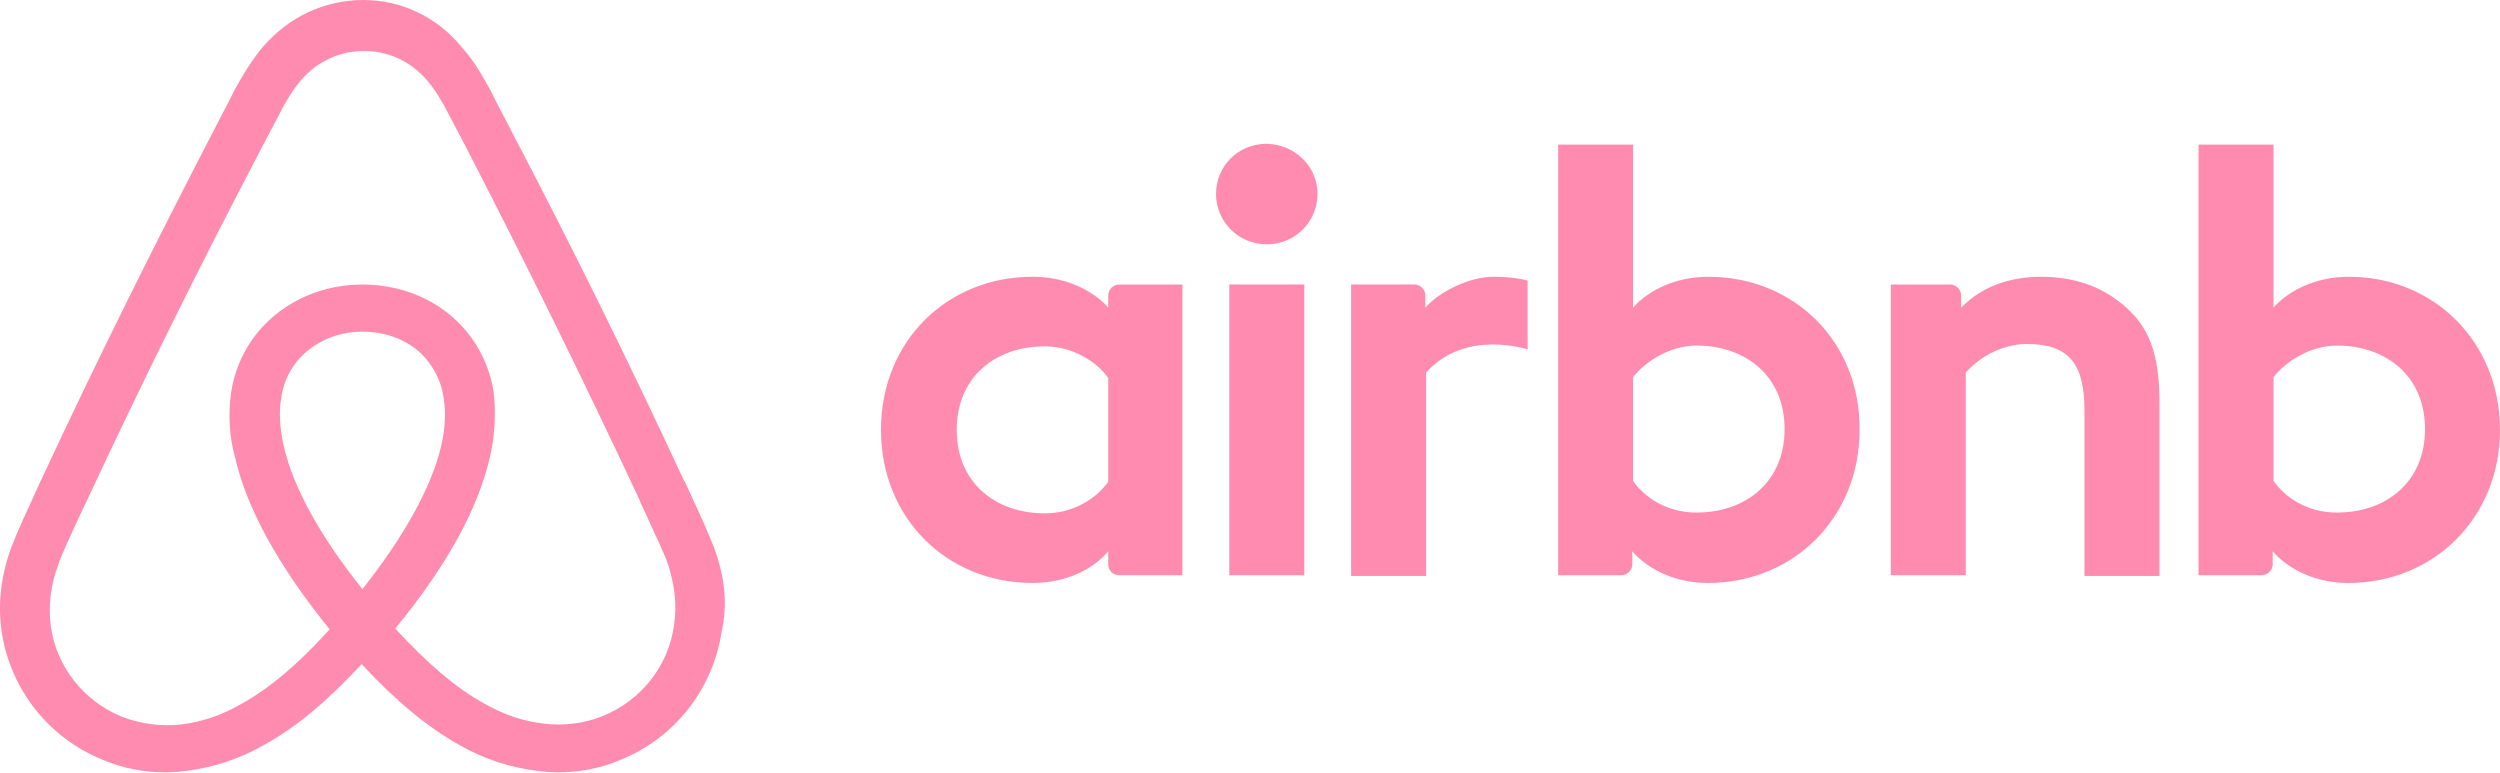
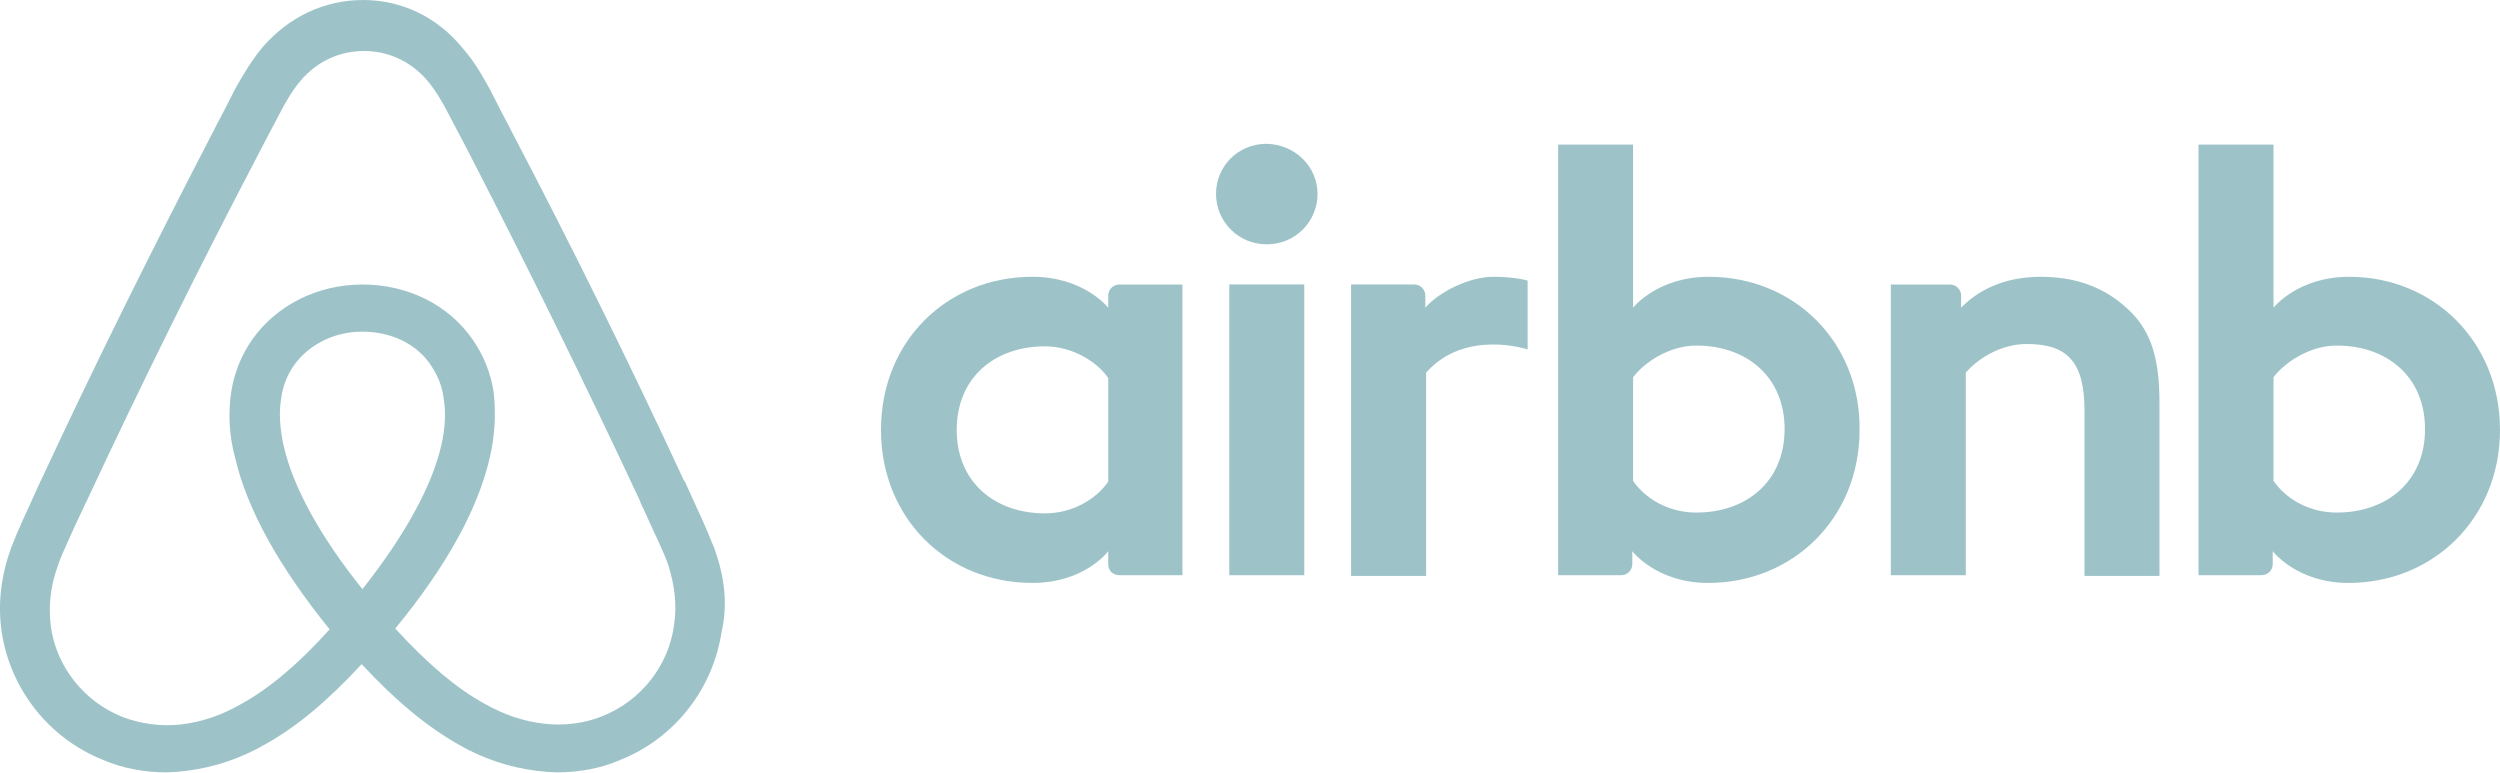
<svg xmlns="http://www.w3.org/2000/svg" width="123" height="38" viewBox="0 0 123 38">
-   <path d="M64.824 9.548a2.48 2.48 0 01-2.498 2.472 2.48 2.48 0 01-2.498-2.472c0-1.37 1.076-2.473 2.498-2.473 1.422.038 2.498 1.141 2.498 2.473zM54.525 14.53v.608s-1.19-1.521-3.727-1.521c-4.188 0-7.454 3.157-7.454 7.531 0 4.336 3.227 7.532 7.454 7.532 2.575 0 3.727-1.56 3.727-1.56v.647c0 .304.231.532.538.532h3.113V13.998h-3.113a.547.547 0 00-.538.533zm0 9.167c-.576.837-1.729 1.56-3.112 1.56-2.46 0-4.342-1.522-4.342-4.109 0-2.586 1.883-4.108 4.342-4.108 1.345 0 2.574.76 3.112 1.56v5.097zm5.956-9.7h3.69V28.3h-3.69V13.998zm55.103-.38c-2.536 0-3.727 1.521-3.727 1.521V7.113h-3.69V28.3h3.113a.547.547 0 00.538-.532v-.647s1.191 1.56 3.727 1.56c4.189 0 7.455-3.196 7.455-7.532s-3.266-7.531-7.416-7.531zm-.615 11.601c-1.422 0-2.536-.723-3.112-1.56v-5.096c.576-.761 1.806-1.56 3.112-1.56 2.46 0 4.342 1.522 4.342 4.108 0 2.587-1.883 4.108-4.342 4.108zm-8.723-5.401v8.52h-3.688v-8.102c0-2.358-.769-3.31-2.844-3.31-1.114 0-2.267.571-2.997 1.408V28.3h-3.689V13.998h2.92c.308 0 .538.266.538.533v.608c1.076-1.103 2.498-1.521 3.92-1.521 1.614 0 2.958.456 4.034 1.369 1.307 1.065 1.806 2.434 1.806 4.83zm-22.171-6.2c-2.536 0-3.728 1.521-3.728 1.521V7.113H76.66V28.3h3.112a.547.547 0 00.538-.532v-.647s1.191 1.56 3.727 1.56c4.189 0 7.455-3.196 7.455-7.532.038-4.336-3.228-7.531-7.416-7.531zm-.615 11.601c-1.422 0-2.536-.723-3.113-1.56v-5.096c.577-.761 1.806-1.56 3.113-1.56 2.46 0 4.342 1.522 4.342 4.108 0 2.587-1.883 4.108-4.342 4.108zm-9.99-11.601c1.114 0 1.69.19 1.69.19v3.385s-3.074-1.027-4.995 1.141v10.004h-3.69v-14.34h3.113c.308 0 .538.266.538.533v.608c.692-.799 2.19-1.521 3.343-1.521zm-38.312 13.39c-.192-.456-.384-.95-.577-1.37-.307-.684-.614-1.33-.883-1.94l-.039-.037a395.247 395.247 0 00-8.488-17.194l-.115-.228c-.308-.57-.615-1.179-.922-1.788-.385-.684-.769-1.407-1.384-2.092C21.521.837 19.754 0 17.871 0c-1.921 0-3.65.837-4.918 2.282-.577.685-1 1.408-1.384 2.092a71.89 71.89 0 01-.922 1.788l-.115.228c-2.959 5.706-5.84 11.488-8.492 17.194L2 23.66c-.269.608-.576 1.255-.883 1.94a23.84 23.84 0 00-.577 1.369c-.5 1.407-.653 2.739-.46 4.108a8.099 8.099 0 004.994 6.314c1 .419 2.037.609 3.113.609a8.83 8.83 0 00.999-.076 10.223 10.223 0 003.843-1.293c1.575-.875 3.074-2.13 4.764-3.956 1.691 1.826 3.228 3.08 4.765 3.956a10.223 10.223 0 003.843 1.293A8.83 8.83 0 0027.4 38c1.076 0 2.152-.19 3.108-.609 2.69-1.065 4.573-3.5 4.996-6.314.307-1.331.153-2.663-.346-4.07zm-17.326 1.978c-2.075-2.587-3.42-5.021-3.881-7.075-.192-.875-.23-1.636-.116-2.32a3.668 3.668 0 01.615-1.598c.73-1.027 1.96-1.674 3.382-1.674 1.421 0 2.69.609 3.381 1.674.308.456.538.989.615 1.598.115.684.077 1.483-.115 2.32-.461 2.016-1.806 4.45-3.881 7.075zm15.328 1.788c-.27 1.978-1.614 3.69-3.493 4.45-.922.38-1.921.495-2.92.38-.961-.114-1.922-.418-2.92-.988-1.384-.761-2.768-1.94-4.381-3.69 2.536-3.081 4.073-5.896 4.65-8.406a9.44 9.44 0 00.191-3.234 6.137 6.137 0 00-1.037-2.586c-1.191-1.712-3.19-2.701-5.418-2.701-2.229 0-4.227 1.027-5.418 2.7a6.137 6.137 0 00-1.038 2.587 7.82 7.82 0 00.192 3.234c.577 2.51 2.152 5.363 4.65 8.444-1.576 1.75-2.997 2.929-4.38 3.69-1 .57-1.96.875-2.921.989a6.204 6.204 0 01-2.92-.38C4.115 34.5 2.77 32.788 2.5 30.81a6.238 6.238 0 01.346-2.967c.115-.38.307-.76.5-1.217.268-.609.576-1.256.883-1.902l.038-.076a414.078 414.078 0 018.454-17.08l.115-.228c.308-.57.615-1.179.923-1.75.307-.608.653-1.179 1.076-1.673.806-.913 1.882-1.407 3.074-1.407 1.19 0 2.267.494 3.074 1.407.422.494.768 1.065 1.076 1.674.307.57.614 1.179.922 1.75l.115.228a495.22 495.22 0 018.411 17.117v.038c.308.608.577 1.293.884 1.902.192.456.384.836.5 1.217.307.989.422 1.94.269 2.929z" fill="#ff1864" fill-rule="evenodd" opacity=".5" />
+   <path d="M64.824 9.548a2.48 2.48 0 01-2.498 2.472 2.48 2.48 0 01-2.498-2.472c0-1.37 1.076-2.473 2.498-2.473 1.422.038 2.498 1.141 2.498 2.473zM54.525 14.53v.608s-1.19-1.521-3.727-1.521c-4.188 0-7.454 3.157-7.454 7.531 0 4.336 3.227 7.532 7.454 7.532 2.575 0 3.727-1.56 3.727-1.56v.647c0 .304.231.532.538.532h3.113V13.998h-3.113a.547.547 0 00-.538.533zm0 9.167c-.576.837-1.729 1.56-3.112 1.56-2.46 0-4.342-1.522-4.342-4.109 0-2.586 1.883-4.108 4.342-4.108 1.345 0 2.574.76 3.112 1.56v5.097zm5.956-9.7h3.69V28.3h-3.69V13.998zm55.103-.38c-2.536 0-3.727 1.521-3.727 1.521V7.113h-3.69V28.3h3.113a.547.547 0 00.538-.532v-.647s1.191 1.56 3.727 1.56c4.189 0 7.455-3.196 7.455-7.532s-3.266-7.531-7.416-7.531zm-.615 11.601c-1.422 0-2.536-.723-3.112-1.56v-5.096c.576-.761 1.806-1.56 3.112-1.56 2.46 0 4.342 1.522 4.342 4.108 0 2.587-1.883 4.108-4.342 4.108zm-8.723-5.401v8.52h-3.688v-8.102c0-2.358-.769-3.31-2.844-3.31-1.114 0-2.267.571-2.997 1.408V28.3h-3.689V13.998h2.92c.308 0 .538.266.538.533v.608c1.076-1.103 2.498-1.521 3.92-1.521 1.614 0 2.958.456 4.034 1.369 1.307 1.065 1.806 2.434 1.806 4.83zm-22.171-6.2c-2.536 0-3.728 1.521-3.728 1.521V7.113H76.66V28.3h3.112a.547.547 0 00.538-.532v-.647s1.191 1.56 3.727 1.56c4.189 0 7.455-3.196 7.455-7.532.038-4.336-3.228-7.531-7.416-7.531zm-.615 11.601c-1.422 0-2.536-.723-3.113-1.56v-5.096c.577-.761 1.806-1.56 3.113-1.56 2.46 0 4.342 1.522 4.342 4.108 0 2.587-1.883 4.108-4.342 4.108zm-9.99-11.601c1.114 0 1.69.19 1.69.19v3.385s-3.074-1.027-4.995 1.141v10.004h-3.69v-14.34h3.113c.308 0 .538.266.538.533v.608c.692-.799 2.19-1.521 3.343-1.521zm-38.312 13.39c-.192-.456-.384-.95-.577-1.37-.307-.684-.614-1.33-.883-1.94l-.039-.037a395.247 395.247 0 00-8.488-17.194l-.115-.228c-.308-.57-.615-1.179-.922-1.788-.385-.684-.769-1.407-1.384-2.092C21.521.837 19.754 0 17.871 0c-1.921 0-3.65.837-4.918 2.282-.577.685-1 1.408-1.384 2.092a71.89 71.89 0 01-.922 1.788l-.115.228c-2.959 5.706-5.84 11.488-8.492 17.194L2 23.66c-.269.608-.576 1.255-.883 1.94a23.84 23.84 0 00-.577 1.369c-.5 1.407-.653 2.739-.46 4.108a8.099 8.099 0 004.994 6.314c1 .419 2.037.609 3.113.609a8.83 8.83 0 00.999-.076 10.223 10.223 0 003.843-1.293c1.575-.875 3.074-2.13 4.764-3.956 1.691 1.826 3.228 3.08 4.765 3.956a10.223 10.223 0 003.843 1.293A8.83 8.83 0 0027.4 38c1.076 0 2.152-.19 3.108-.609 2.69-1.065 4.573-3.5 4.996-6.314.307-1.331.153-2.663-.346-4.07zm-17.326 1.978c-2.075-2.587-3.42-5.021-3.881-7.075-.192-.875-.23-1.636-.116-2.32a3.668 3.668 0 01.615-1.598c.73-1.027 1.96-1.674 3.382-1.674 1.421 0 2.69.609 3.381 1.674.308.456.538.989.615 1.598.115.684.077 1.483-.115 2.32-.461 2.016-1.806 4.45-3.881 7.075zm15.328 1.788c-.27 1.978-1.614 3.69-3.493 4.45-.922.38-1.921.495-2.92.38-.961-.114-1.922-.418-2.92-.988-1.384-.761-2.768-1.94-4.381-3.69 2.536-3.081 4.073-5.896 4.65-8.406a9.44 9.44 0 00.191-3.234 6.137 6.137 0 00-1.037-2.586c-1.191-1.712-3.19-2.701-5.418-2.701-2.229 0-4.227 1.027-5.418 2.7a6.137 6.137 0 00-1.038 2.587 7.82 7.82 0 00.192 3.234c.577 2.51 2.152 5.363 4.65 8.444-1.576 1.75-2.997 2.929-4.38 3.69-1 .57-1.96.875-2.921.989a6.204 6.204 0 01-2.92-.38C4.115 34.5 2.77 32.788 2.5 30.81a6.238 6.238 0 01.346-2.967c.115-.38.307-.76.5-1.217.268-.609.576-1.256.883-1.902l.038-.076a414.078 414.078 0 018.454-17.08l.115-.228c.308-.57.615-1.179.923-1.75.307-.608.653-1.179 1.076-1.673.806-.913 1.882-1.407 3.074-1.407 1.19 0 2.267.494 3.074 1.407.422.494.768 1.065 1.076 1.674.307.57.614 1.179.922 1.75l.115.228a495.22 495.22 0 018.411 17.117v.038c.308.608.577 1.293.884 1.902.192.456.384.836.5 1.217.307.989.422 1.94.269 2.929z" fill="#3b8892" fill-rule="evenodd" opacity=".5" />
</svg>
